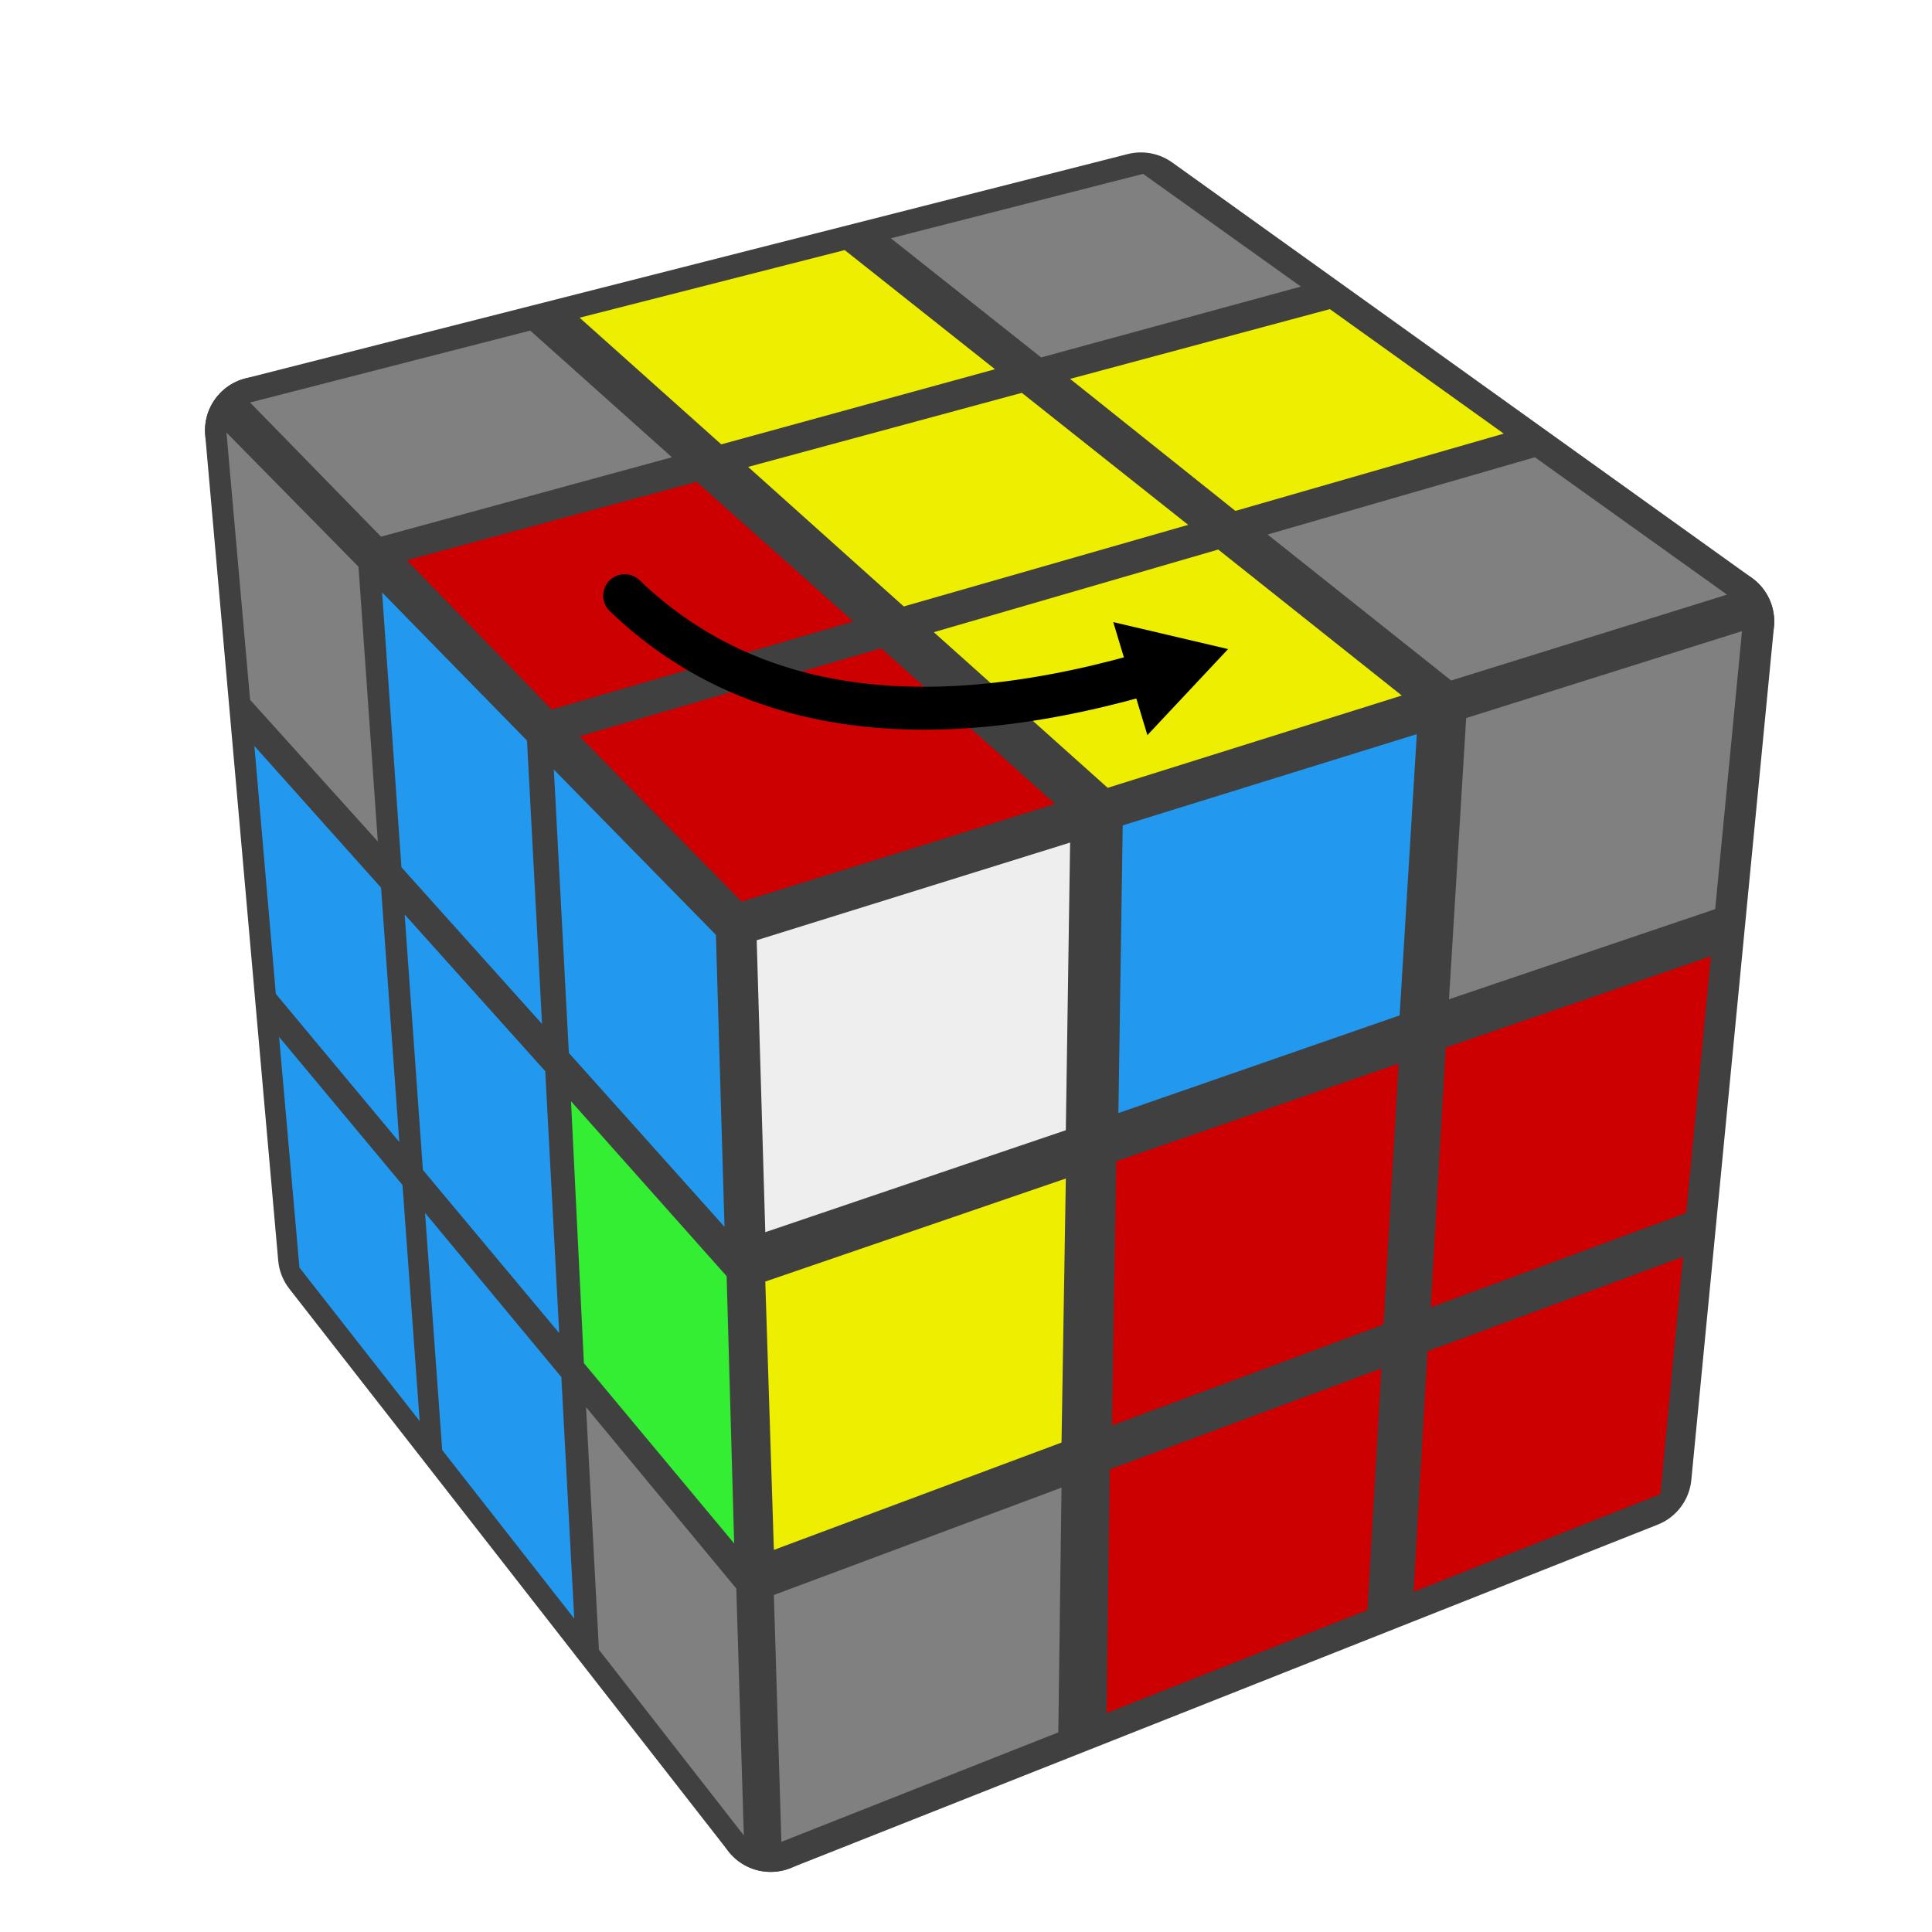
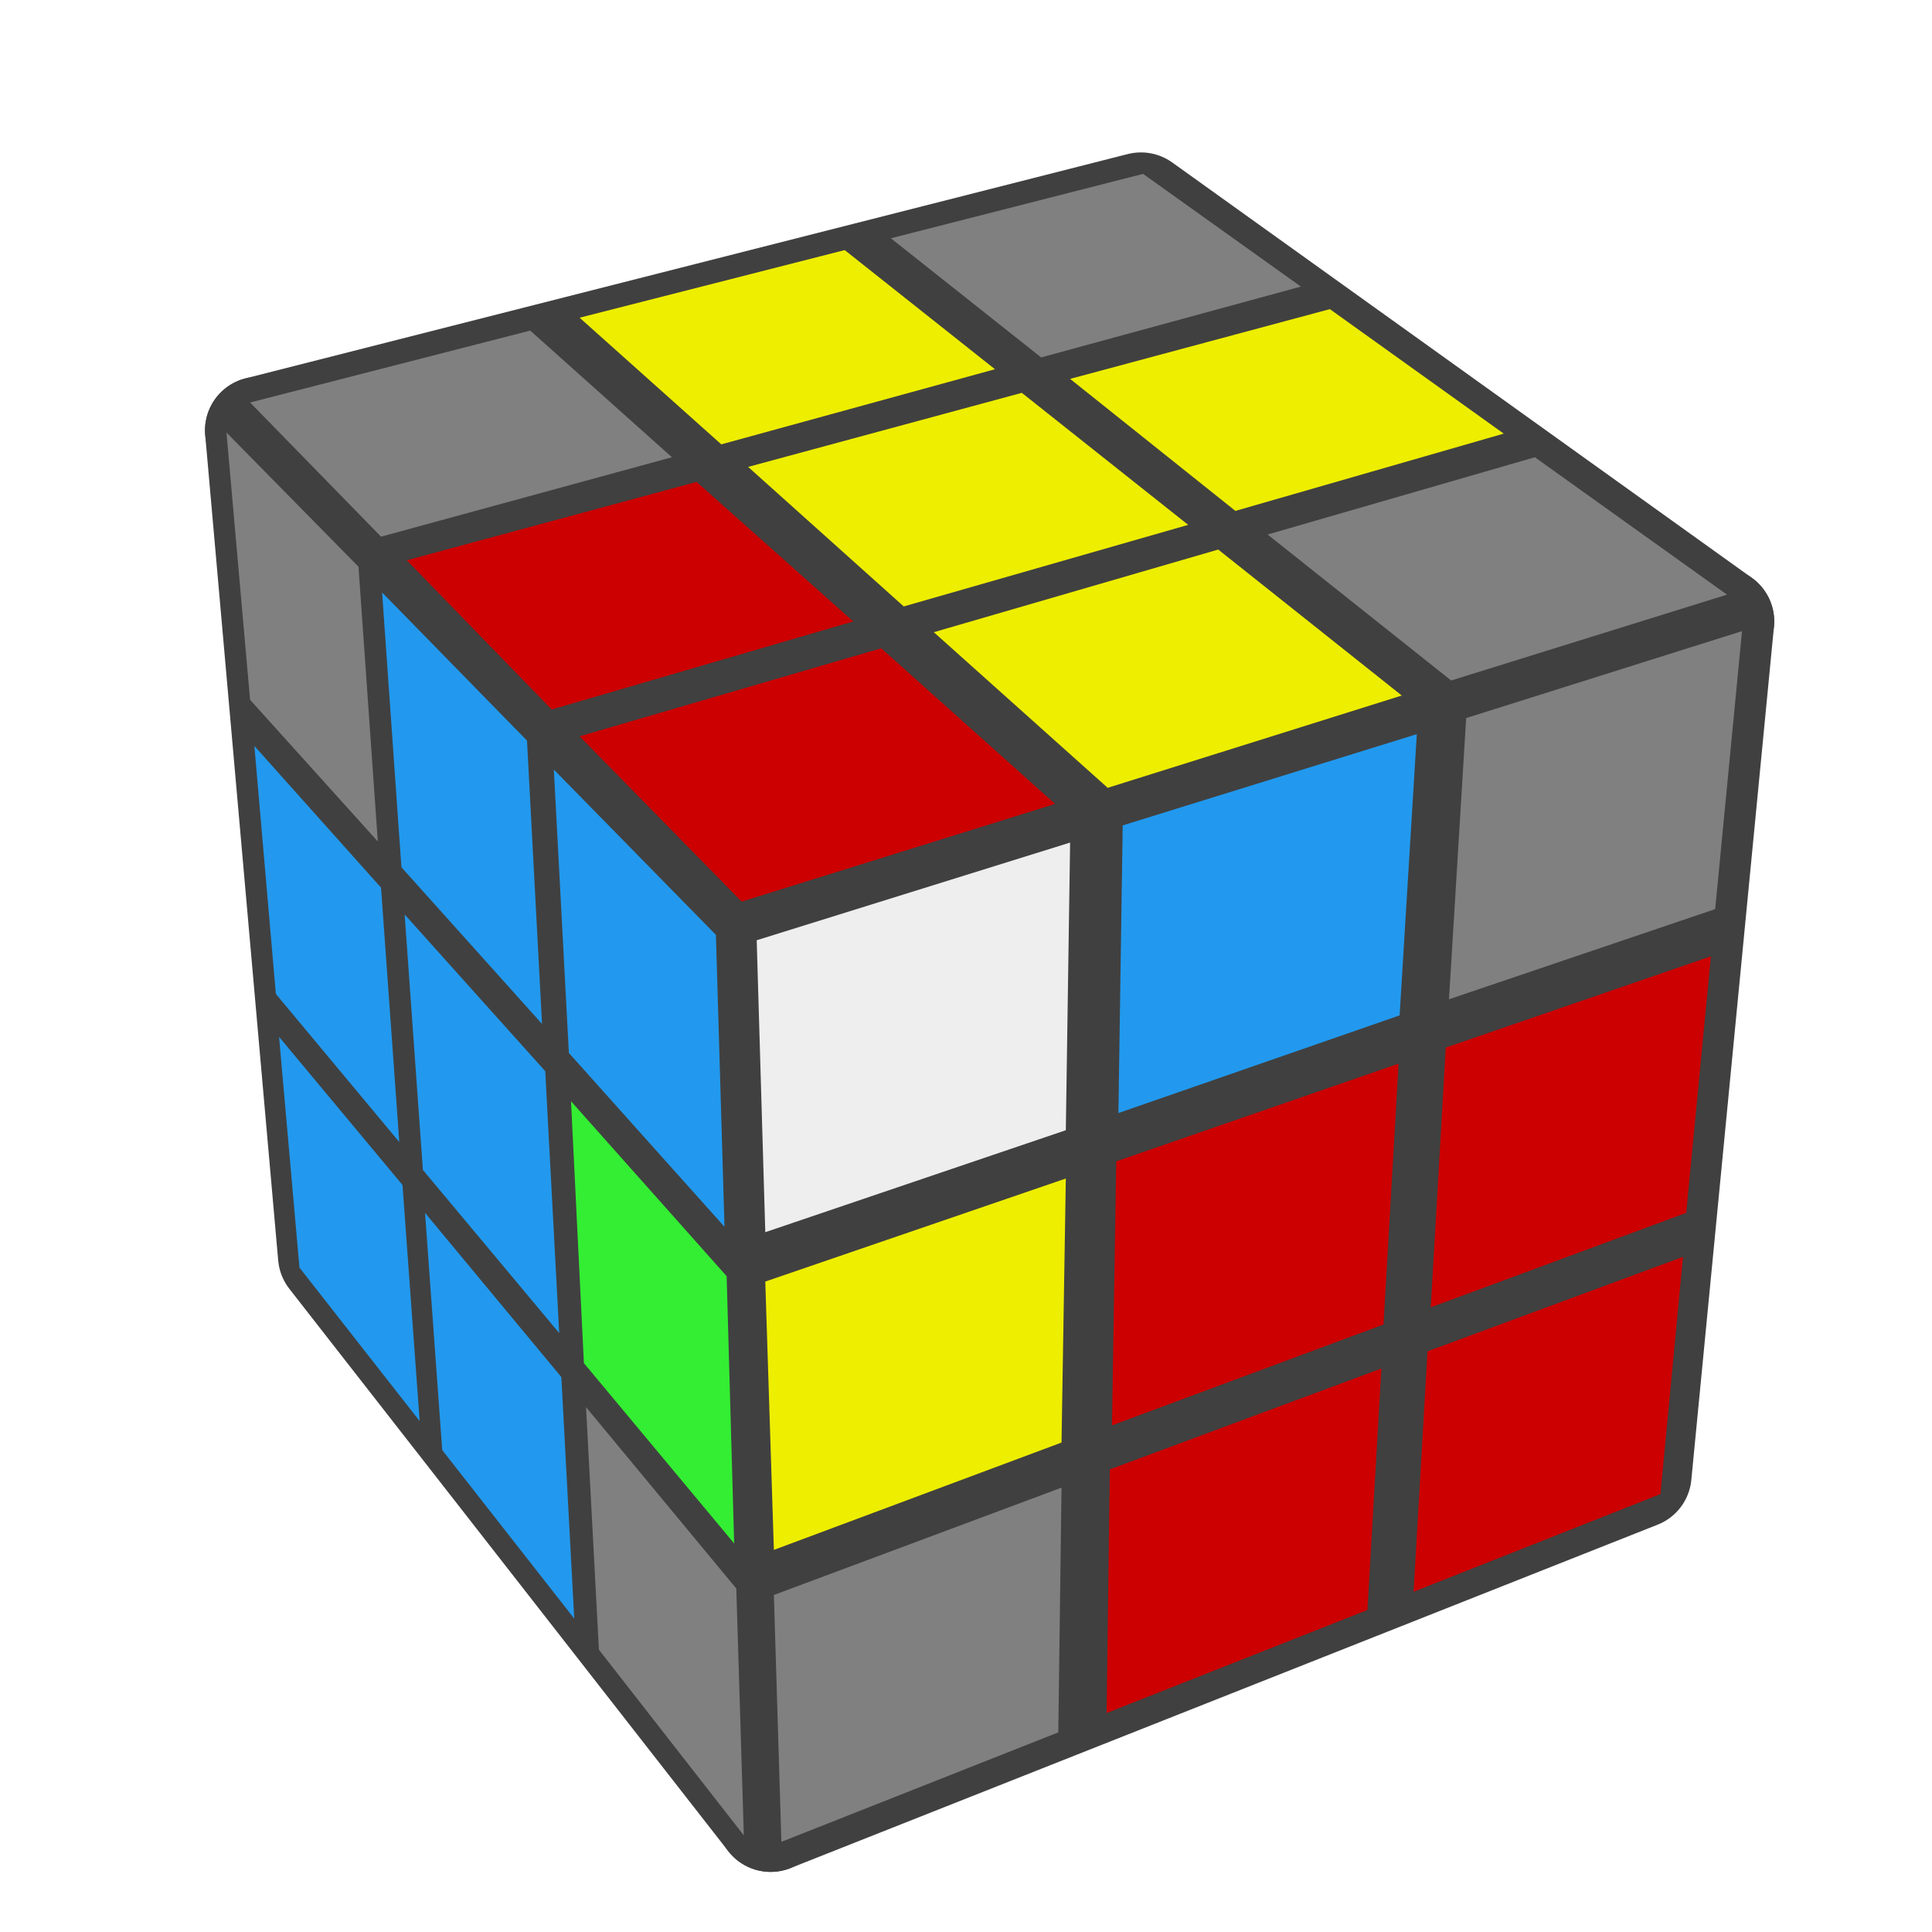
<svg xmlns="http://www.w3.org/2000/svg" version="1.1" width="640" height="640" viewBox="-0.9 -0.9 1.8 1.8">
  <g style="stroke-width:0.1;stroke-linejoin:round;opacity:1">
    <polygon fill="#404040" stroke="#404040" points="-0.659,-0.499 -0.207,-0.037 -0.182,0.794 -0.591,0.27" />
    <polygon fill="#404040" stroke="#404040" points="0.163,-0.708 0.703,-0.321 -0.207,-0.037 -0.659,-0.499" />
    <polygon fill="#404040" stroke="#404040" points="-0.207,-0.037 0.703,-0.321 0.626,0.474 -0.182,0.794" />
  </g>
  <g style="opacity:1;stroke-opacity:0.5;stroke-width:0;stroke-linejoin:round">
    <polygon fill="#808080" stroke="#404040" points="-0.689,-0.497 -0.566,-0.372 -0.548,-0.116 -0.667,-0.248" />
    <polygon fill="#2299ee" stroke="#404040" points="-0.544,-0.348 -0.409,-0.21 -0.395,0.054 -0.526,-0.092" />
    <polygon fill="#2299ee" stroke="#404040" points="-0.384,-0.183 -0.233,-0.029 -0.225,0.243 -0.37,0.081" />
    <polygon fill="#2299ee" stroke="#404040" points="-0.663,-0.205 -0.545,-0.073 -0.528,0.164 -0.643,0.026" />
    <polygon fill="#2299ee" stroke="#404040" points="-0.523,-0.048 -0.392,0.098 -0.379,0.342 -0.506,0.19" />
    <polygon fill="#33ee33" stroke="#404040" points="-0.368,0.126 -0.223,0.289 -0.216,0.538 -0.356,0.37" />
    <polygon fill="#2299ee" stroke="#404040" points="-0.64,0.066 -0.525,0.204 -0.509,0.424 -0.621,0.281" />
    <polygon fill="#2299ee" stroke="#404040" points="-0.504,0.23 -0.377,0.383 -0.365,0.608 -0.488,0.451" />
    <polygon fill="#808080" stroke="#404040" points="-0.354,0.411 -0.214,0.58 -0.207,0.81 -0.342,0.637" />
    <polygon fill="#808080" stroke="#404040" points="0.165,-0.738 0.312,-0.633 0.07,-0.567 -0.07,-0.678" />
    <polygon fill="#eeee00" stroke="#404040" points="0.339,-0.612 0.501,-0.496 0.251,-0.424 0.097,-0.547" />
    <polygon fill="#808080" stroke="#404040" points="0.53,-0.474 0.709,-0.346 0.452,-0.266 0.281,-0.402" />
    <polygon fill="#eeee00" stroke="#404040" points="-0.113,-0.667 0.027,-0.556 -0.228,-0.486 -0.36,-0.604" />
    <polygon fill="#eeee00" stroke="#404040" points="0.052,-0.534 0.207,-0.411 -0.058,-0.335 -0.203,-0.465" />
    <polygon fill="#eeee00" stroke="#404040" points="0.235,-0.388 0.406,-0.252 0.132,-0.166 -0.03,-0.311" />
    <polygon fill="#808080" stroke="#404040" points="-0.406,-0.592 -0.274,-0.474 -0.545,-0.4 -0.667,-0.525" />
    <polygon fill="#cc0000" stroke="#404040" points="-0.251,-0.451 -0.105,-0.321 -0.386,-0.239 -0.521,-0.378" />
    <polygon fill="#cc0000" stroke="#404040" points="-0.079,-0.296 0.083,-0.151 -0.209,-0.06 -0.36,-0.214" />
    <polygon fill="#eeeeee" stroke="#404040" points="-0.195,-0.024 0.097,-0.115 0.093,0.153 -0.187,0.248" />
    <polygon fill="#2299ee" stroke="#404040" points="0.146,-0.131 0.42,-0.216 0.404,0.046 0.142,0.137" />
    <polygon fill="#808080" stroke="#404040" points="0.466,-0.231 0.723,-0.312 0.698,-0.053 0.45,0.031" />
    <polygon fill="#eeee00" stroke="#404040" points="-0.187,0.294 0.093,0.198 0.089,0.444 -0.179,0.544" />
    <polygon fill="#cc0000" stroke="#404040" points="0.14,0.182 0.403,0.091 0.389,0.334 0.136,0.428" />
    <polygon fill="#cc0000" stroke="#404040" points="0.447,0.076 0.694,-0.009 0.671,0.23 0.433,0.318" />
    <polygon fill="#808080" stroke="#404040" points="-0.179,0.586 0.089,0.486 0.086,0.714 -0.172,0.816" />
    <polygon fill="#cc0000" stroke="#404040" points="0.134,0.469 0.387,0.375 0.374,0.6 0.131,0.696" />
    <polygon fill="#cc0000" stroke="#404040" points="0.43,0.359 0.668,0.271 0.647,0.492 0.417,0.583" />
  </g>
-   <g style="opacity:1;stroke-opacity:1;stroke-width:0.04;stroke-linecap:round">
-     <path d="M -0.318,-0.345 Q -0.144,-0.178 0.183,-0.277" style="fill:none;stroke:#000000;stroke-opacity:1" />
-     <path transform=" translate(0.1834253,-0.2769103) scale(0.011) rotate(-16.81027)" d="M 5.77,0.0 L -2.88,5.0 L -2.88,-5.0 L 5.77,0.0 z" style="fill:#000000;stroke-width:0;stroke-linejoin:round" />
-   </g>
</svg>
